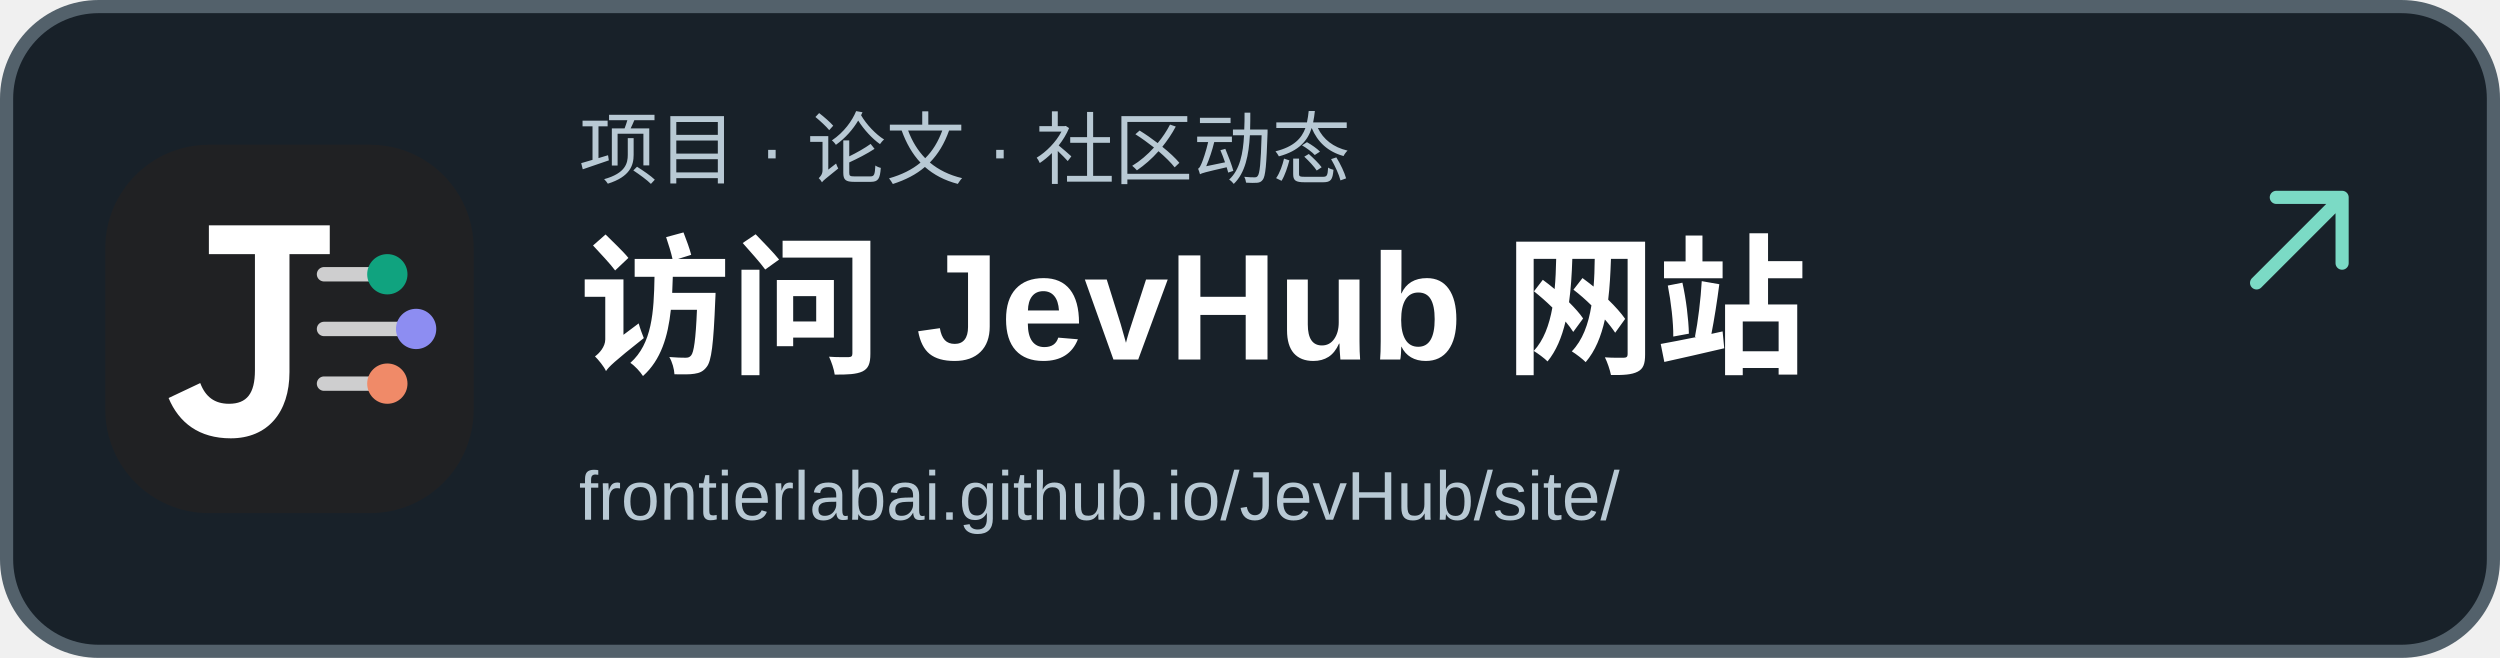
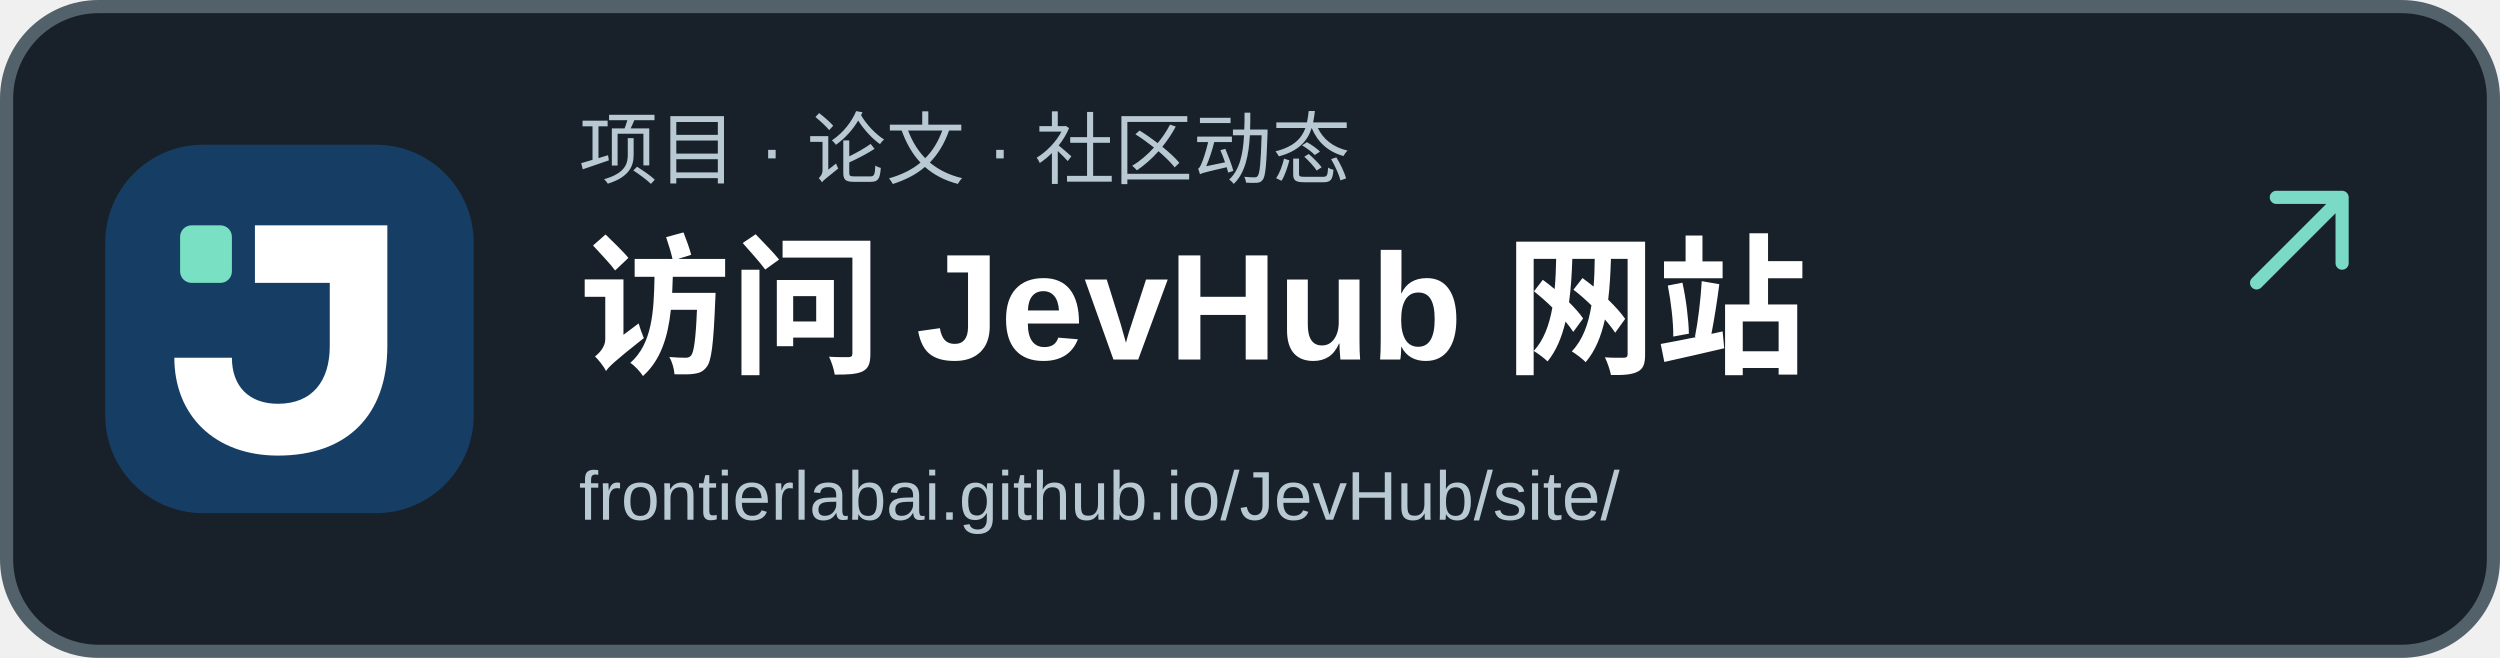
<svg xmlns="http://www.w3.org/2000/svg" width="380" height="100" viewBox="0 0 380 100" role="img" aria-labelledby="title desc">
  <rect x="1" y="1" width="378" height="98" rx="14" fill="#182129" stroke="#53616b" stroke-width="2" />
  <svg x="16" y="22" width="56" height="56" viewBox="0 0 64 64">
-     <rect width="64" height="64" rx="18" fill="#202123" />
-     <path d="M18 14h21v5h-7v20.5c0 7-3.8 11.5-10.2 11.5-5.5 0-9-2.7-10.8-7l5.5-2.6c.9 2.4 2.5 3.6 5 3.6 3.1 0 4.5-1.8 4.5-5.8V19h-8v-5Z" fill="#fff" />
-     <path d="M38 22.5h8.5M38 32h13M38 41.5h8.5" fill="none" stroke="#fff" stroke-linecap="round" stroke-width="2.5" opacity=".78" />
-     <circle cx="49" cy="22.5" r="3.5" fill="#10a37f" />
-     <circle cx="54" cy="32" r="3.5" fill="#8d8df2" />
-     <circle cx="49" cy="41.5" r="3.5" fill="#f08a68" />
+     <rect width="64" height="64" rx="17" fill="#163e64" />
+     <path d="M26 14H49V35C49 47 42 54 30 54C19 54 12 47 12 37H22C22 42 25 45 30 45C36 45 39 41 39 35V24H26Z" fill="#fff" />
+     <rect x="13" y="14" width="9" height="10" rx="2" fill="#79e0c3" />
  </svg>
  <g font-family="-apple-system, BlinkMacSystemFont, Segoe UI, Arial, sans-serif">
    <text x="88" y="27" fill="#b8c9d4" font-size="12">项目 · 论文 · 社区动态</text>
    <text x="88" y="55" fill="#ffffff" font-size="23" font-weight="700">访问 JevHub 网站</text>
    <text x="88" y="79" fill="#b8c9d4" font-size="10.5">frontierlabai.github.io/JevHub/site/</text>
  </g>
  <path d="M346 30h10v10m0-10-13 13" stroke="#7bdac5" stroke-width="2" fill="none" stroke-linecap="round" stroke-linejoin="round" />
</svg>
